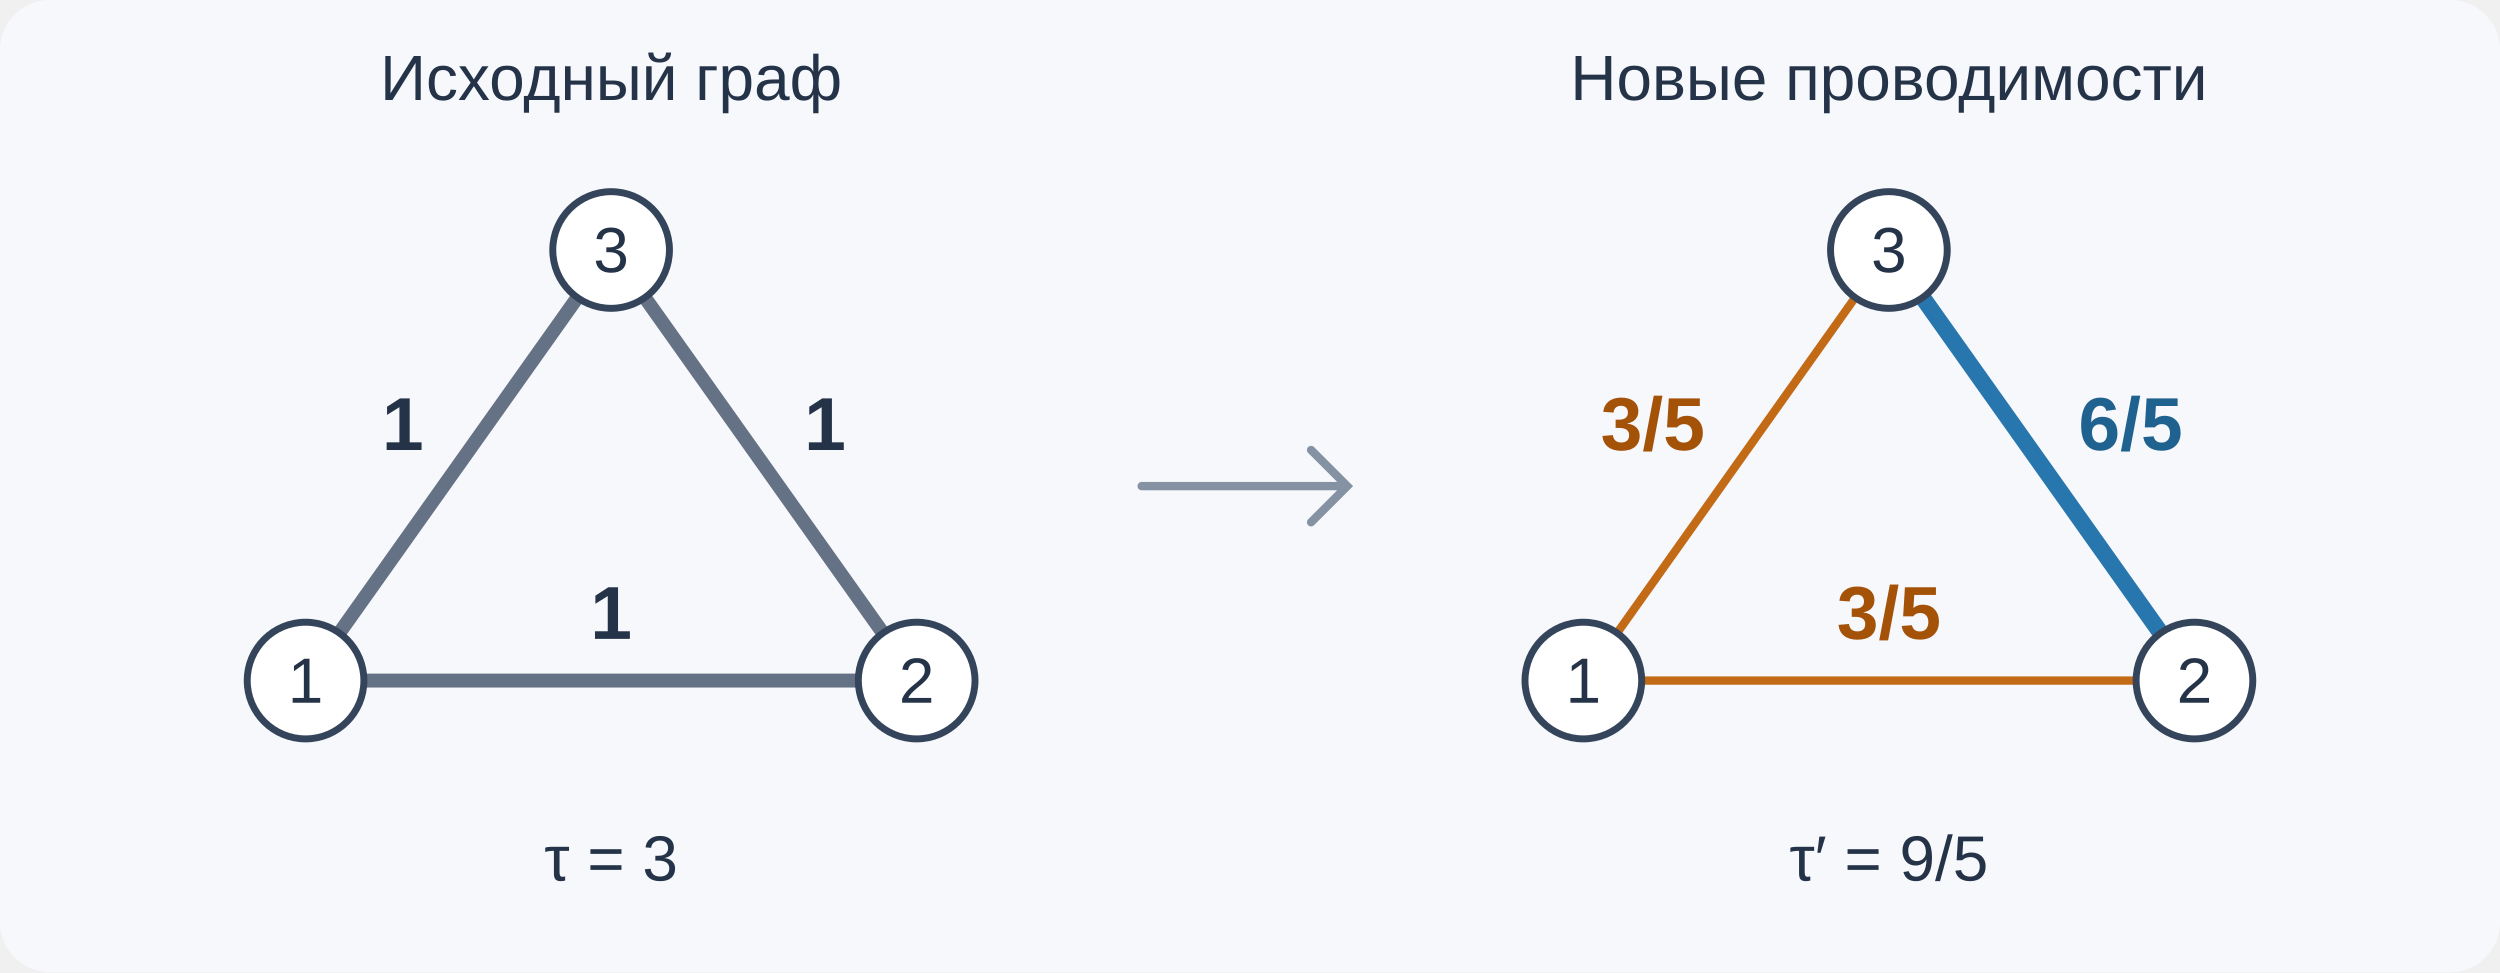
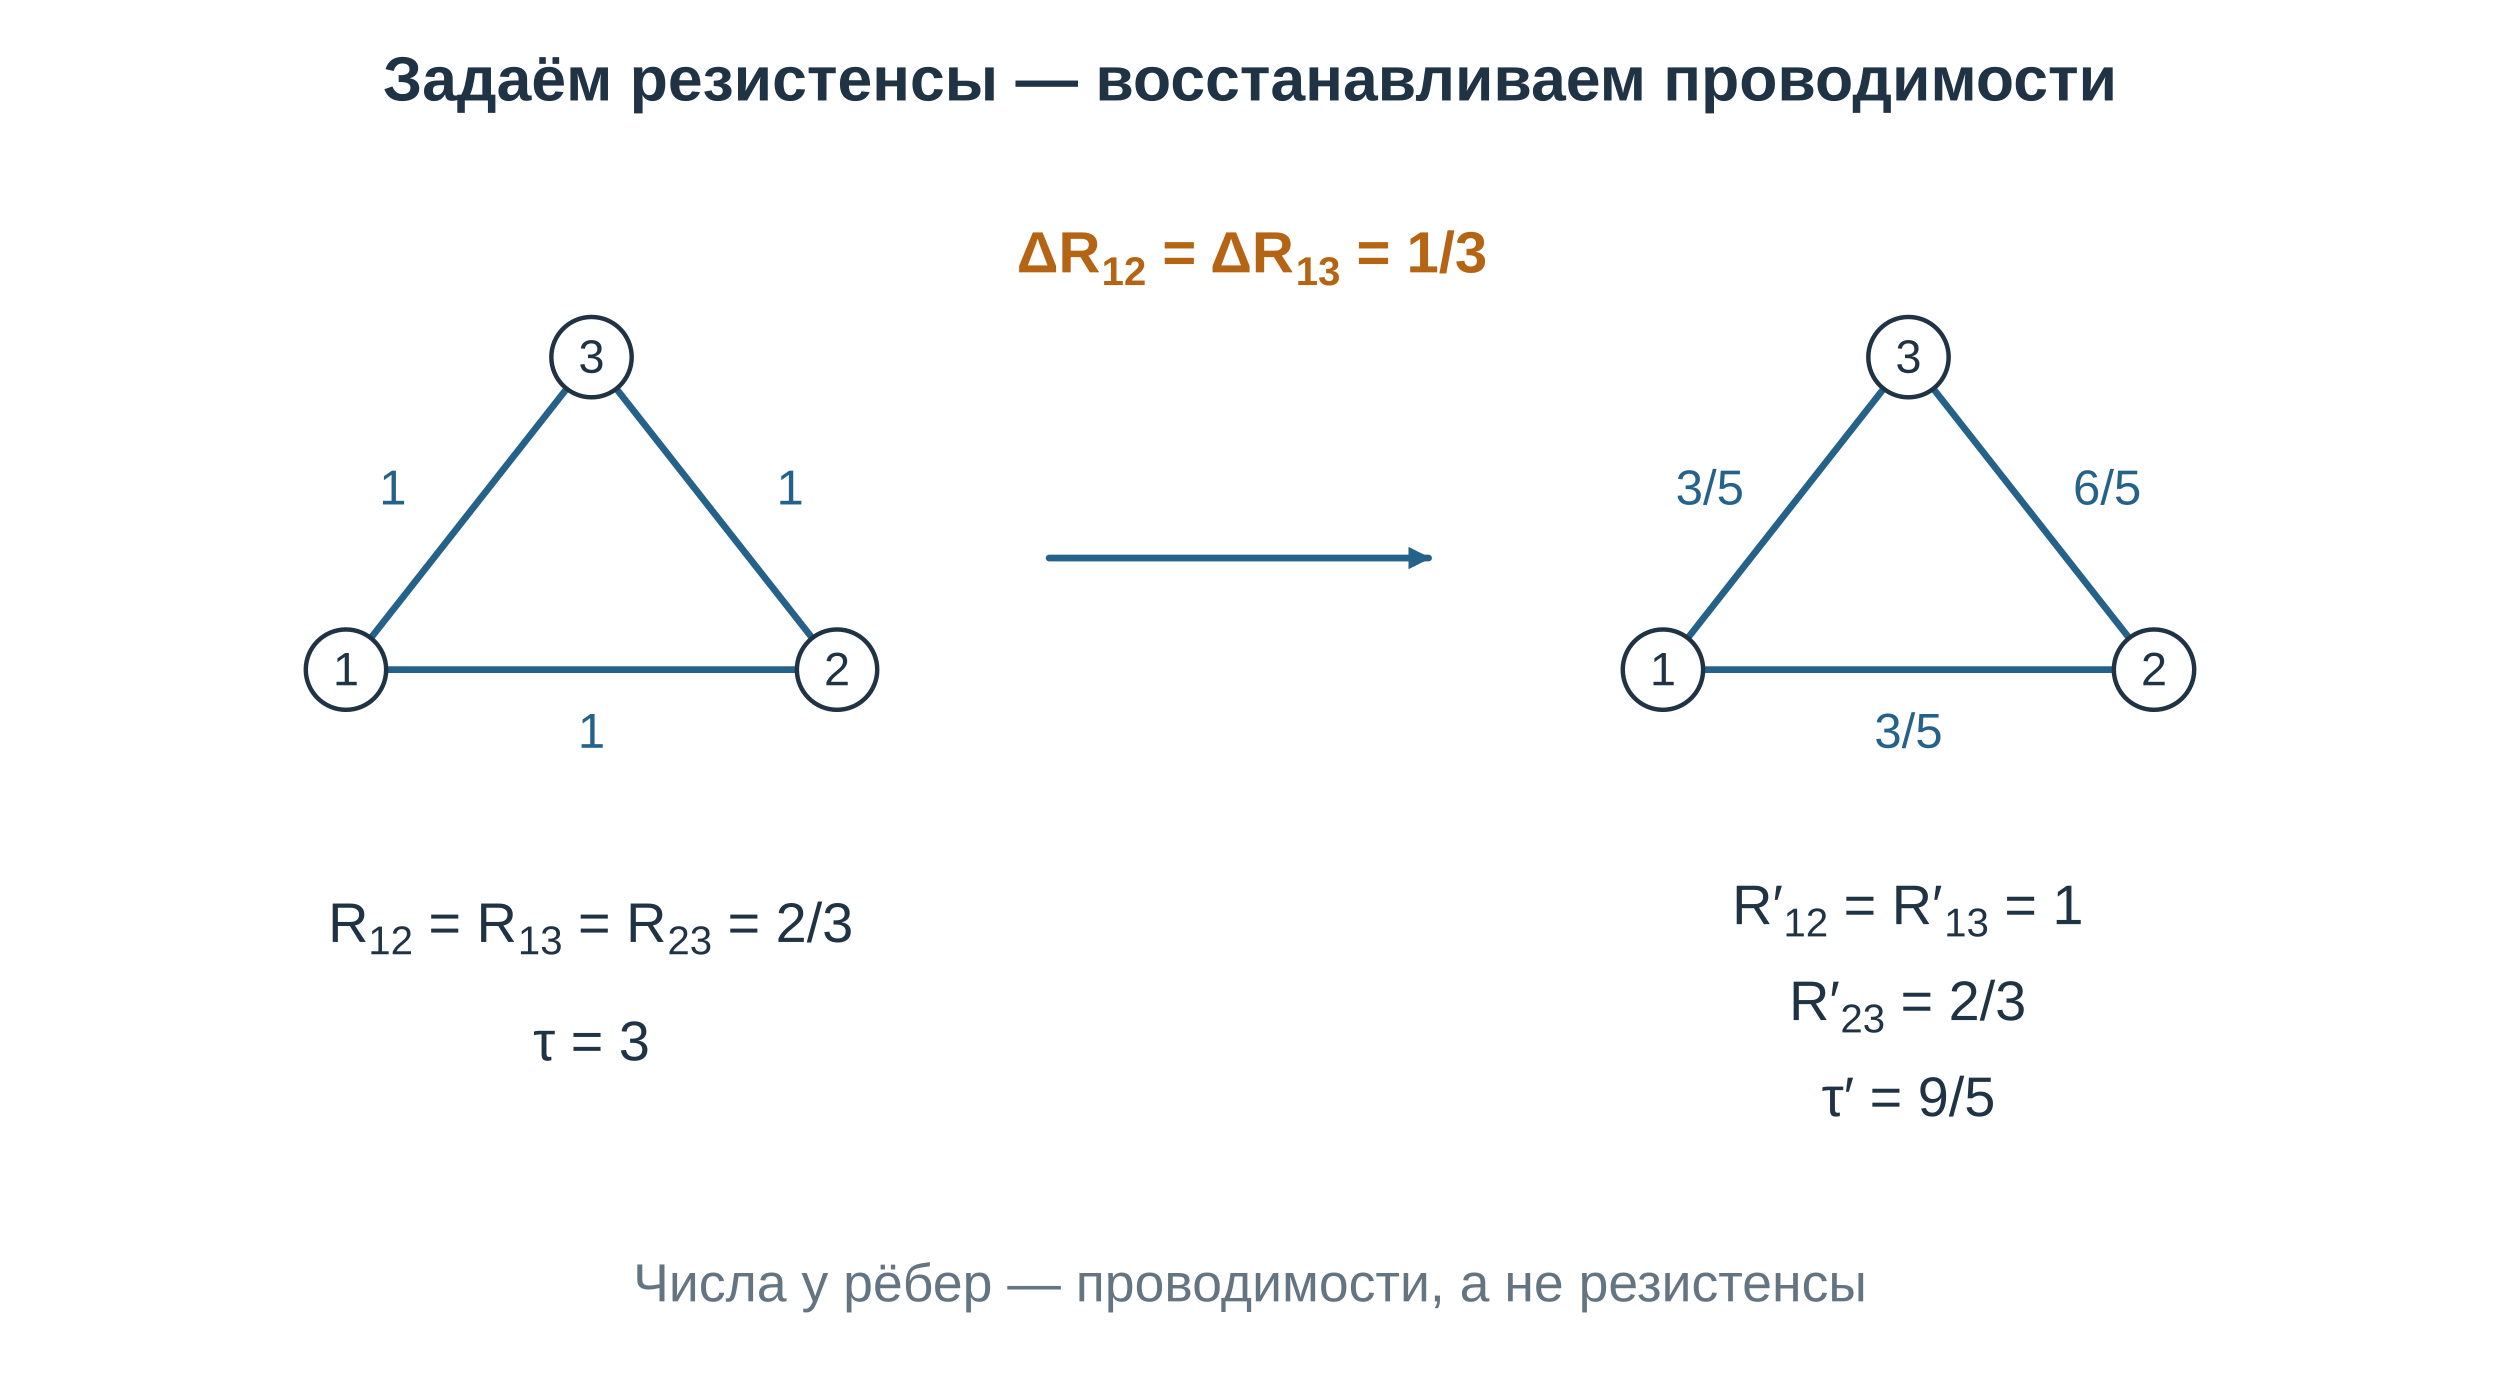
- <svg xmlns="http://www.w3.org/2000/svg" width="900" height="350" viewBox="0 0 900 350" role="img" aria-labelledby="title desc">
-   <rect width="900" height="350" rx="18" fill="#f6f8fb" />
-   <g font-family="Arial, sans-serif" text-anchor="middle" fill="#243348">
-     <text x="220" y="36" font-size="23">Исходный граф</text>
-     <text x="680" y="36" font-size="23">Новые проводимости</text>
-     <g stroke-linecap="round">
-       <path d="M110 245 L330 245 L220 90 Z" stroke="#657184" stroke-width="5" fill="none" />
-       <path d="M570 245 L790 245" stroke="#c36a16" stroke-width="3" />
-       <path d="M570 245 L680 90" stroke="#c36a16" stroke-width="3" />
-       <path d="M680 90 L790 245" stroke="#2876ae" stroke-width="6" />
-       <path d="M411 175 L485 175 M472 162 L485 175 L472 188" stroke="#8592a3" stroke-width="3" fill="none" />
-     </g>
-     <g font-size="27" font-weight="bold">
-       <text x="220" y="230">1</text>
-       <text x="145" y="162">1</text>
-       <text x="297" y="162">1</text>
-       <text x="680" y="230" fill="#a55209">3/5</text>
-       <text x="595" y="162" fill="#a55209">3/5</text>
-       <text x="767" y="162" fill="#20628f">6/5</text>
-     </g>
-     <g stroke="#34445a" stroke-width="2.5" fill="white">
-       <circle cx="110" cy="245" r="21" />
-       <circle cx="330" cy="245" r="21" />
-       <circle cx="220" cy="90" r="21" />
-       <circle cx="570" cy="245" r="21" />
-       <circle cx="790" cy="245" r="21" />
-       <circle cx="680" cy="90" r="21" />
-     </g>
-     <g font-size="23" dominant-baseline="central">
-       <text x="110" y="245">1</text>
-       <text x="330" y="245">2</text>
-       <text x="220" y="90">3</text>
-       <text x="570" y="245">1</text>
-       <text x="790" y="245">2</text>
-       <text x="680" y="90">3</text>
-     </g>
-     <g font-size="23">
-       <text x="220" y="317">τ = 3</text>
-       <text x="680" y="317">τ′ = 9/5</text>
-     </g>
-   </g>
+ <svg xmlns="http://www.w3.org/2000/svg" width="1120" height="620" viewBox="0 0 1120 620" role="img" aria-labelledby="title">
+   <defs>
+     <marker id="arrow" markerWidth="12" markerHeight="12" refX="9" refY="5" orient="auto" markerUnits="userSpaceOnUse">
+       <path d="M0 0 L10 5 L0 10 Z" fill="#24628a" />
+     </marker>
+   </defs>
+   <style>text{font-family:Arial,sans-serif;fill:#203344}path,line{stroke-linecap:round;stroke-linejoin:round}</style>
+   <rect width="1120" height="620" fill="white" />
+   <text xml:space="preserve" x="560" y="45" font-size="28" fill="#203344" style="fill:#203344" font-weight="600" text-anchor="middle">Задаём резистенсы — восстанавливаем проводимости</text>
+   <line x1="174.0" y1="300.0" x2="356.0" y2="300.0" stroke="#24628a" stroke-width="3" />
+   <text xml:space="preserve" x="265.0" y="335.0" font-size="22" fill="#24628a" style="fill:#24628a" font-weight="400" text-anchor="middle">1</text>
+   <line x1="166.739" y1="285.06" x2="253.261" y2="174.94" stroke="#24628a" stroke-width="3" />
+   <text xml:space="preserve" x="176.0" y="226.0" font-size="22" fill="#24628a" style="fill:#24628a" font-weight="400" text-anchor="middle">1</text>
+   <line x1="363.261" y1="285.06" x2="276.739" y2="174.94" stroke="#24628a" stroke-width="3" />
+   <text xml:space="preserve" x="354.0" y="226.0" font-size="22" fill="#24628a" style="fill:#24628a" font-weight="400" text-anchor="middle">1</text>
+   <circle cx="155" cy="300" r="18" fill="white" stroke="#203344" stroke-width="2" />
+   <text xml:space="preserve" x="155" y="307" font-size="21" fill="#203344" style="fill:#203344" font-weight="400" text-anchor="middle">1</text>
+   <circle cx="375" cy="300" r="18" fill="white" stroke="#203344" stroke-width="2" />
+   <text xml:space="preserve" x="375" y="307" font-size="21" fill="#203344" style="fill:#203344" font-weight="400" text-anchor="middle">2</text>
+   <circle cx="265" cy="160" r="18" fill="white" stroke="#203344" stroke-width="2" />
+   <text xml:space="preserve" x="265" y="167" font-size="21" fill="#203344" style="fill:#203344" font-weight="400" text-anchor="middle">3</text>
+   <line x1="764.0" y1="300.0" x2="946.0" y2="300.0" stroke="#24628a" stroke-width="3" />
+   <text xml:space="preserve" x="855.0" y="335.0" font-size="22" fill="#24628a" style="fill:#24628a" font-weight="400" text-anchor="middle">3/5</text>
+   <line x1="756.739" y1="285.06" x2="843.261" y2="174.94" stroke="#24628a" stroke-width="3" />
+   <text xml:space="preserve" x="766.0" y="226.0" font-size="22" fill="#24628a" style="fill:#24628a" font-weight="400" text-anchor="middle">3/5</text>
+   <line x1="953.261" y1="285.06" x2="866.739" y2="174.94" stroke="#24628a" stroke-width="3" />
+   <text xml:space="preserve" x="944.0" y="226.0" font-size="22" fill="#24628a" style="fill:#24628a" font-weight="400" text-anchor="middle">6/5</text>
+   <circle cx="745" cy="300" r="18" fill="white" stroke="#203344" stroke-width="2" />
+   <text xml:space="preserve" x="745" y="307" font-size="21" fill="#203344" style="fill:#203344" font-weight="400" text-anchor="middle">1</text>
+   <circle cx="965" cy="300" r="18" fill="white" stroke="#203344" stroke-width="2" />
+   <text xml:space="preserve" x="965" y="307" font-size="21" fill="#203344" style="fill:#203344" font-weight="400" text-anchor="middle">2</text>
+   <circle cx="855" cy="160" r="18" fill="white" stroke="#203344" stroke-width="2" />
+   <text xml:space="preserve" x="855" y="167" font-size="21" fill="#203344" style="fill:#203344" font-weight="400" text-anchor="middle">3</text>
+   <line x1="470" y1="250" x2="640" y2="250" stroke="#24628a" stroke-width="3" marker-end="url(#arrow)" />
+   <text xml:space="preserve" x="455.508" y="122" font-size="26" fill="#b56414" style="fill:#b56414" font-weight="600" text-anchor="start">ΔR</text>
+   <text xml:space="preserve" x="493.508" y="127.72" font-size="18" fill="#b56414" style="fill:#b56414" font-weight="600" text-anchor="start">12</text>
+   <text xml:space="preserve" x="513.508" y="122" font-size="26" fill="#b56414" style="fill:#b56414" font-weight="600" text-anchor="start"> = ΔR</text>
+   <text xml:space="preserve" x="580.492" y="127.72" font-size="18" fill="#b56414" style="fill:#b56414" font-weight="600" text-anchor="start">13</text>
+   <text xml:space="preserve" x="600.492" y="122" font-size="26" fill="#b56414" style="fill:#b56414" font-weight="600" text-anchor="start"> = 1/3</text>
+   <text xml:space="preserve" x="147.0" y="422" font-size="25" fill="#203344" style="fill:#203344" font-weight="400" text-anchor="start">R</text>
+   <text xml:space="preserve" x="165.0" y="427.5" font-size="18" fill="#203344" style="fill:#203344" font-weight="400" text-anchor="start">12</text>
+   <text xml:space="preserve" x="185.0" y="422" font-size="25" fill="#203344" style="fill:#203344" font-weight="400" text-anchor="start"> = R</text>
+   <text xml:space="preserve" x="232.0" y="427.5" font-size="18" fill="#203344" style="fill:#203344" font-weight="400" text-anchor="start">13</text>
+   <text xml:space="preserve" x="252.0" y="422" font-size="25" fill="#203344" style="fill:#203344" font-weight="400" text-anchor="start"> = R</text>
+   <text xml:space="preserve" x="299.0" y="427.5" font-size="18" fill="#203344" style="fill:#203344" font-weight="400" text-anchor="start">23</text>
+   <text xml:space="preserve" x="319.0" y="422" font-size="25" fill="#203344" style="fill:#203344" font-weight="400" text-anchor="start"> = 2/3</text>
+   <text xml:space="preserve" x="265" y="475" font-size="25" fill="#203344" style="fill:#203344" font-weight="400" text-anchor="middle">τ = 3</text>
+   <text xml:space="preserve" x="776.0" y="414" font-size="25" fill="#203344" style="fill:#203344" font-weight="400" text-anchor="start">R′</text>
+   <text xml:space="preserve" x="799.0" y="419.5" font-size="18" fill="#203344" style="fill:#203344" font-weight="400" text-anchor="start">12</text>
+   <text xml:space="preserve" x="819.0" y="414" font-size="25" fill="#203344" style="fill:#203344" font-weight="400" text-anchor="start"> = R′</text>
+   <text xml:space="preserve" x="871.0" y="419.5" font-size="18" fill="#203344" style="fill:#203344" font-weight="400" text-anchor="start">13</text>
+   <text xml:space="preserve" x="891.0" y="414" font-size="25" fill="#203344" style="fill:#203344" font-weight="400" text-anchor="start"> = 1</text>
+   <text xml:space="preserve" x="801.5" y="457" font-size="25" fill="#203344" style="fill:#203344" font-weight="400" text-anchor="start">R′</text>
+   <text xml:space="preserve" x="824.5" y="462.5" font-size="18" fill="#203344" style="fill:#203344" font-weight="400" text-anchor="start">23</text>
+   <text xml:space="preserve" x="844.5" y="457" font-size="25" fill="#203344" style="fill:#203344" font-weight="400" text-anchor="start"> = 2/3</text>
+   <text xml:space="preserve" x="855" y="500" font-size="25" fill="#203344" style="fill:#203344" font-weight="400" text-anchor="middle">τ′ = 9/5</text>
+   <text xml:space="preserve" x="560" y="583" font-size="24" fill="#647481" style="fill:#647481" font-weight="400" text-anchor="middle">Числа у рёбер — проводимости, а не резистенсы</text>
</svg>
